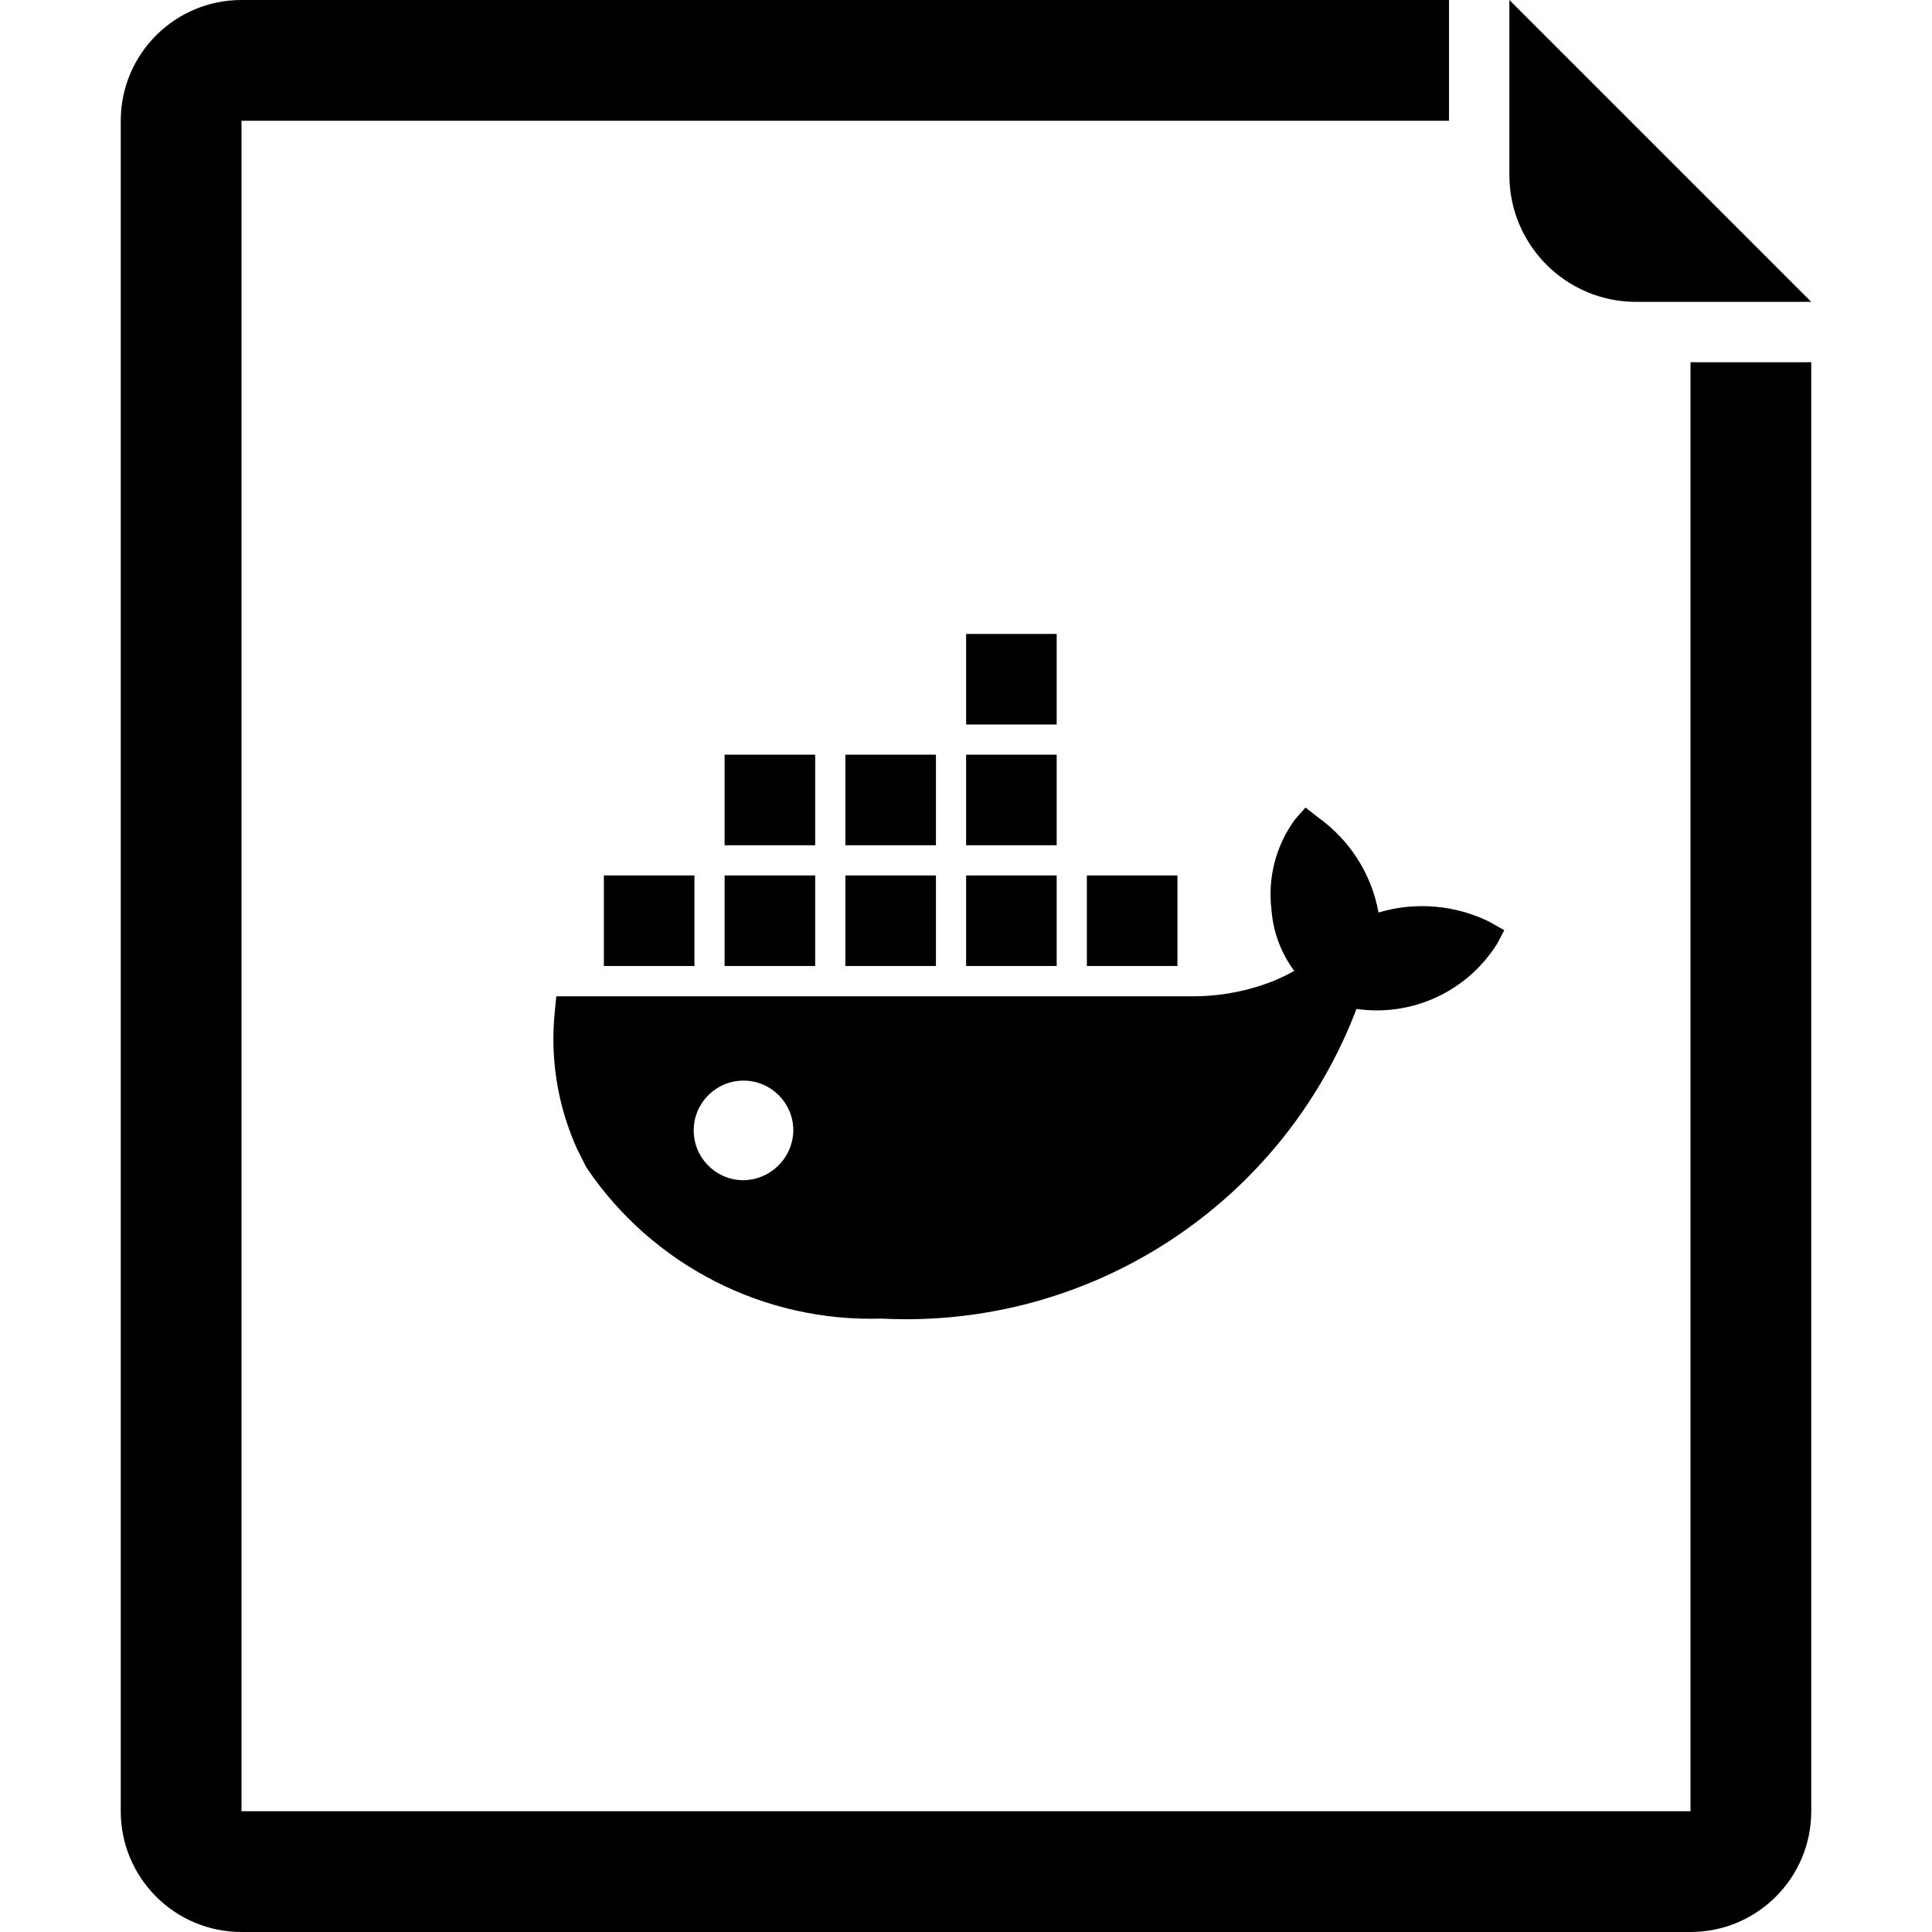
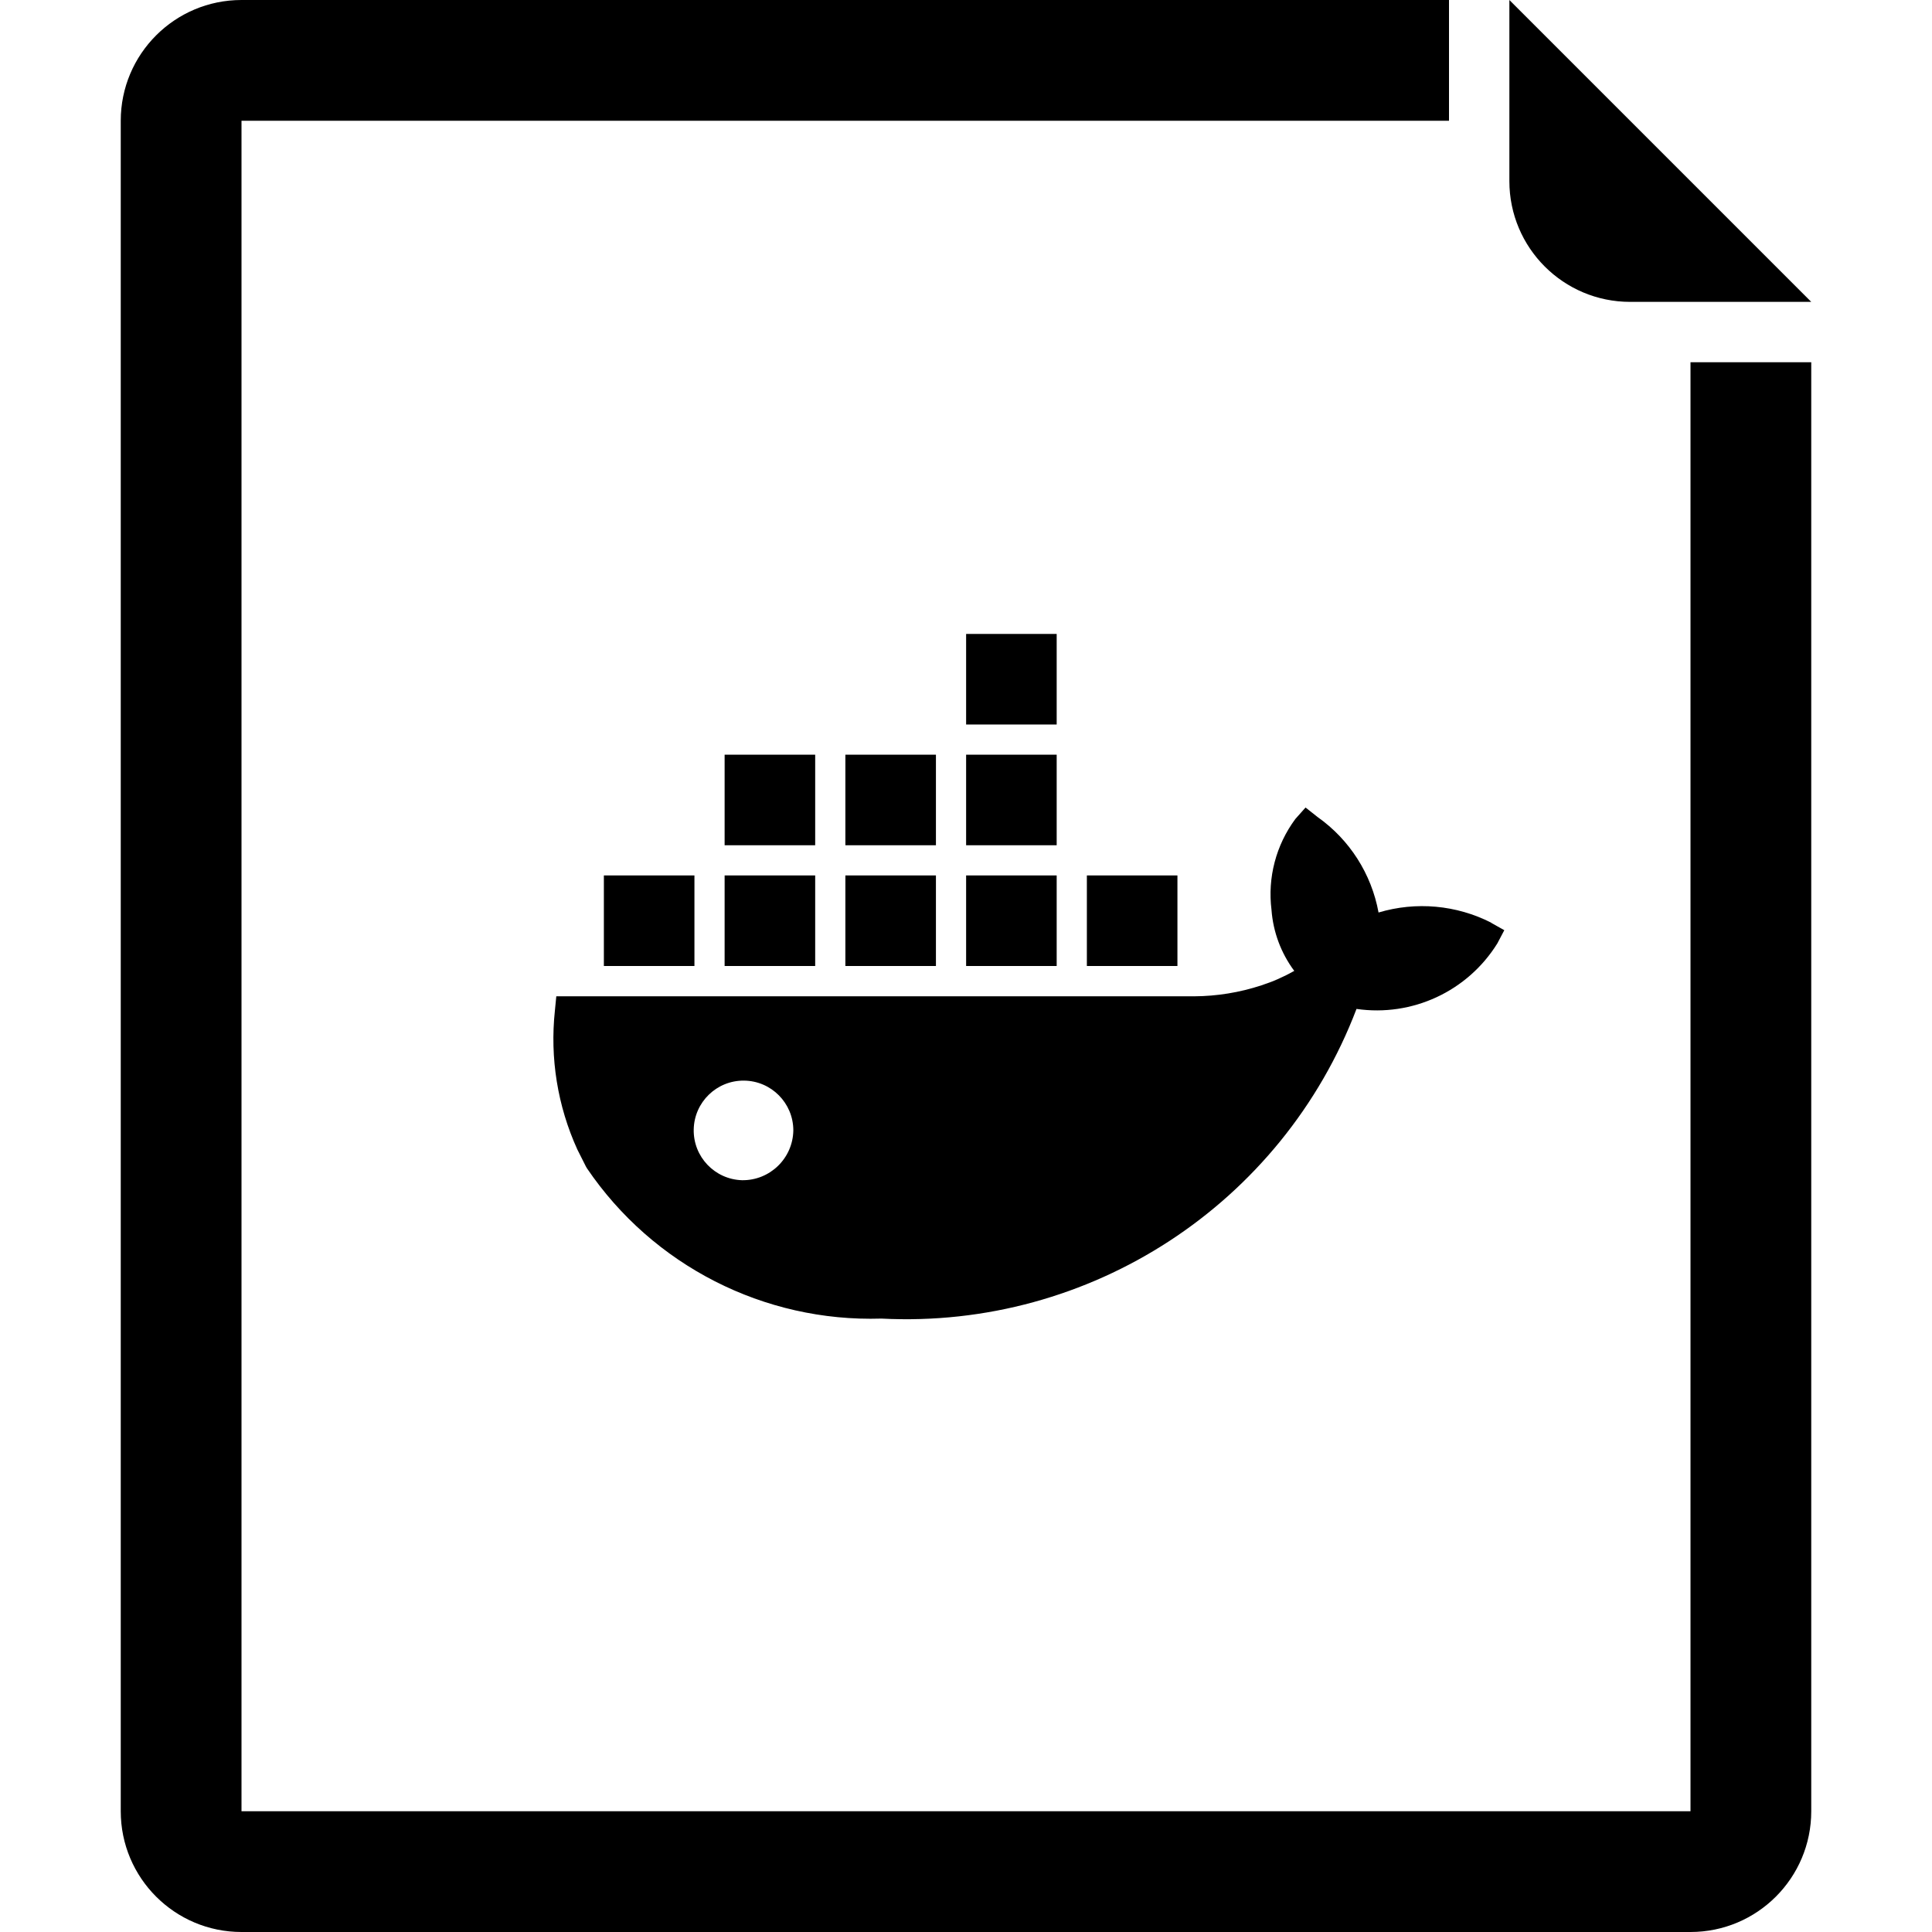
<svg xmlns="http://www.w3.org/2000/svg" viewBox="0 0 32 32">
  <g>
    <g>
      <path d="M28,6V30H4V2H24V0H4A2,2,0,0,0,2,2V30a2,2,0,0,0,2,2H28a2,2,0,0,0,2-2V6Z" />
-       <path d="M25,0V2.9A2.1,2.1,0,0,0,27.1,5H30Z" />
+       <path d="M25,0V3a2,2,0,0,0,2,2h3Z" />
    </g>
    <g>
      <path d="M24.7,15.283a2.523,2.523,0,0,0-1.867-.169,2.483,2.483,0,0,0-1.009-1.581l-.2-.158-.169.19a2.092,2.092,0,0,0-.395,1.505,1.93,1.93,0,0,0,.377,1.011,2.932,2.932,0,0,1-.543.239,3.631,3.631,0,0,1-1.118.182H9.214l-.023.236a4.417,4.417,0,0,0,.371,2.3l.144.286.016.027A5.679,5.679,0,0,0,14.6,21.84a7.982,7.982,0,0,0,7.868-5.129A2.35,2.35,0,0,0,24.8,15.627l.116-.22-.221-.124ZM12.291,19.548a.825.825,0,1,1,.849-.825.838.838,0,0,1-.849.825Z" />
      <rect x="10.002" y="14.5" width="1.5" height="1.5" />
      <rect x="12.002" y="14.5" width="1.5" height="1.5" />
      <rect x="12.002" y="12.5" width="1.5" height="1.5" />
      <rect x="14.002" y="12.5" width="1.5" height="1.5" />
      <rect x="14.002" y="14.5" width="1.5" height="1.5" />
      <rect x="16.002" y="14.5" width="1.5" height="1.5" />
      <rect x="18.002" y="14.5" width="1.5" height="1.5" />
      <rect x="16.002" y="12.5" width="1.5" height="1.5" />
      <rect x="16.002" y="10.5" width="1.5" height="1.5" />
    </g>
  </g>
</svg>
